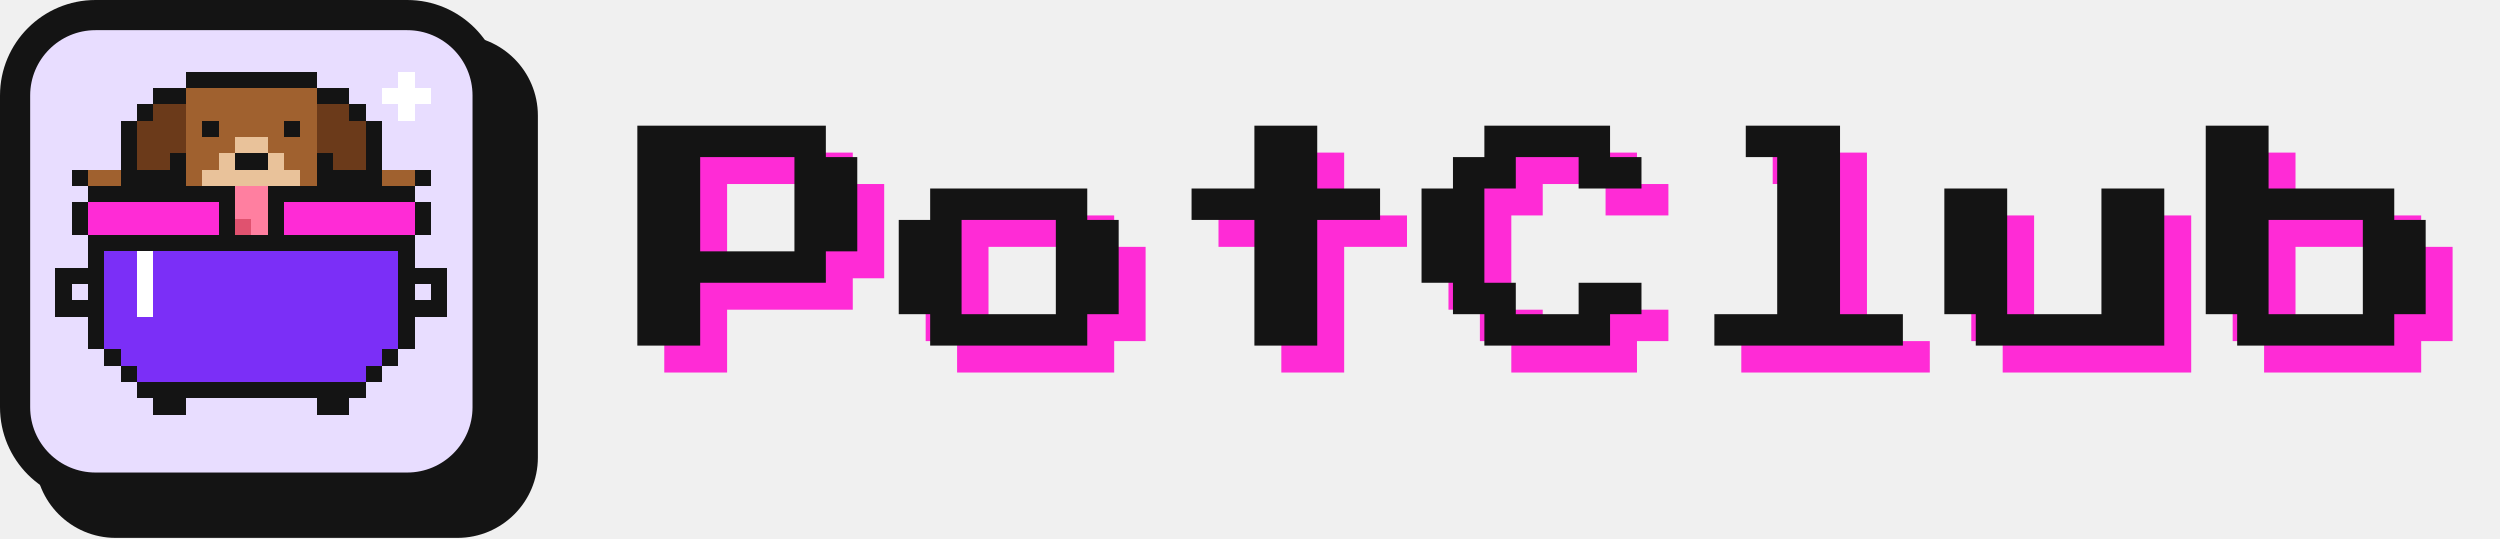
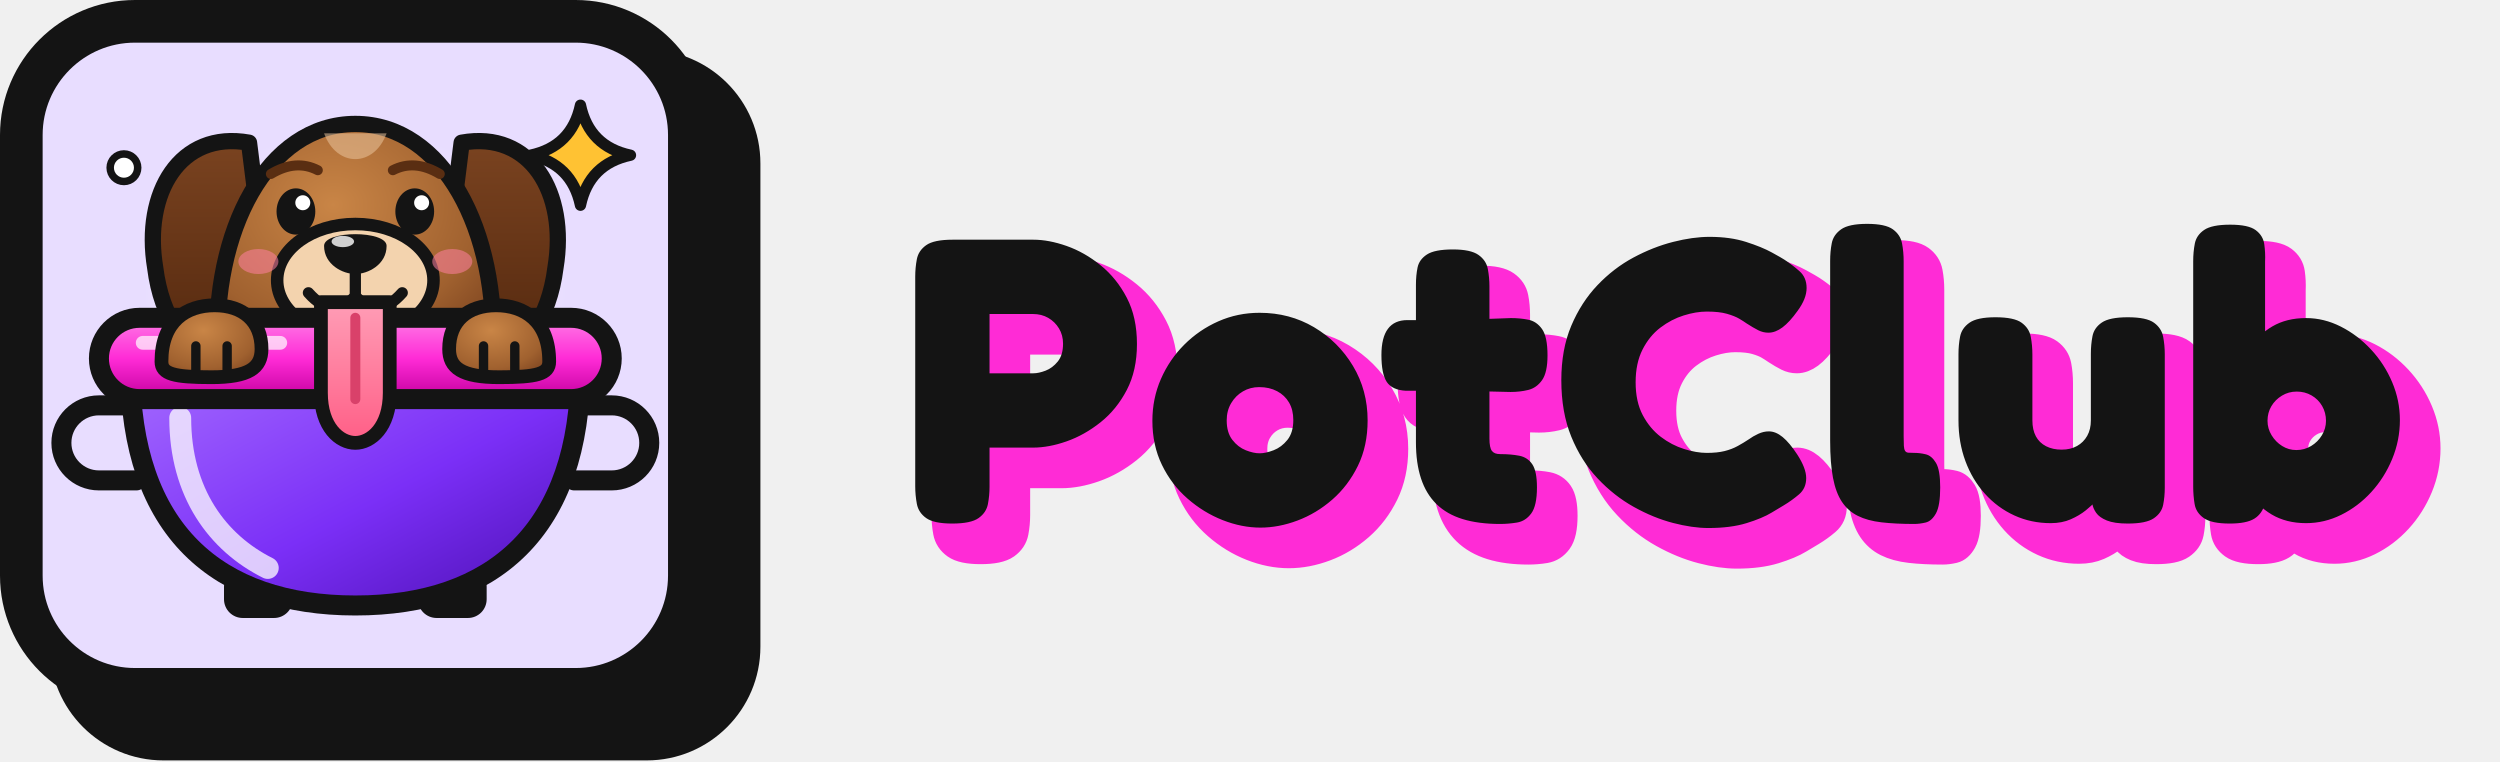
- <svg xmlns="http://www.w3.org/2000/svg" viewBox="0 0 557 120" width="557" height="120" role="img" aria-labelledby="t">
+ <svg xmlns="http://www.w3.org/2000/svg" viewBox="0 0 394 120" width="394" height="120" role="img" aria-labelledby="t">
+   <defs>
+     <linearGradient id="potBody" x1="0" y1="0" x2="1" y2="1">
+       <stop offset="0" stop-color="#A46BFF" />
+       <stop offset=".55" stop-color="#7B2FF7" />
+       <stop offset="1" stop-color="#4B0FB0" />
+     </linearGradient>
+     <linearGradient id="rim" x1="0" y1="0" x2="0" y2="1">
+       <stop offset="0" stop-color="#FF7BE6" />
+       <stop offset=".5" stop-color="#FF2BD6" />
+       <stop offset="1" stop-color="#C4009F" />
+     </linearGradient>
+     <radialGradient id="fur" cx=".42" cy=".35" r=".75">
+       <stop offset="0" stop-color="#C98546" />
+       <stop offset=".7" stop-color="#A0612F" />
+       <stop offset="1" stop-color="#7E4520" />
+     </radialGradient>
+     <linearGradient id="ear" x1="0" y1="0" x2="0" y2="1">
+       <stop offset="0" stop-color="#7A4320" />
+       <stop offset="1" stop-color="#55290F" />
+     </linearGradient>
+     <linearGradient id="tongue" x1="0" y1="0" x2="0" y2="1">
+       <stop offset="0" stop-color="#FF9DB6" />
+       <stop offset="1" stop-color="#FF5E86" />
+     </linearGradient>
+     <radialGradient id="glow" cx=".5" cy=".5" r=".5">
+       <stop offset="0" stop-color="#FFFFFF" stop-opacity=".85" />
+       <stop offset="1" stop-color="#FFFFFF" stop-opacity="0" />
+     </radialGradient>
+   </defs>
  <rect x="7.84" y="7.84" width="112" height="112" rx="17.92" fill="#141414" />
  <rect x="3.36" y="3.36" width="105.28" height="105.28" rx="17.92" fill="#E8DDFF" stroke="#141414" stroke-width="6.72" />
-   <g shape-rendering="crispEdges">
-     <rect x="41.44" y="15.96" width="29.12" height="3.64" fill="#141414" />
-     <rect x="88.76" y="15.96" width="3.64" height="3.64" fill="#FFFFFF" />
-     <rect x="34.16" y="19.6" width="7.28" height="3.64" fill="#141414" />
-     <rect x="41.44" y="19.6" width="29.12" height="3.64" fill="#A0612F" />
-     <rect x="70.56" y="19.6" width="7.28" height="3.64" fill="#141414" />
-     <rect x="85.12" y="19.6" width="10.92" height="3.64" fill="#FFFFFF" />
-     <rect x="30.52" y="23.24" width="3.64" height="3.64" fill="#141414" />
-     <rect x="34.16" y="23.24" width="7.28" height="3.64" fill="#6B3A1A" />
-     <rect x="41.44" y="23.24" width="29.12" height="3.64" fill="#A0612F" />
-     <rect x="70.56" y="23.24" width="7.28" height="3.64" fill="#6B3A1A" />
-     <rect x="77.84" y="23.24" width="3.64" height="3.64" fill="#141414" />
-     <rect x="88.76" y="23.24" width="3.64" height="3.64" fill="#FFFFFF" />
-     <rect x="26.88" y="26.88" width="3.64" height="3.64" fill="#141414" />
-     <rect x="30.52" y="26.88" width="10.92" height="3.64" fill="#6B3A1A" />
-     <rect x="41.44" y="26.88" width="3.64" height="3.64" fill="#A0612F" />
-     <rect x="45.08" y="26.88" width="3.64" height="3.64" fill="#141414" />
-     <rect x="48.72" y="26.88" width="14.56" height="3.64" fill="#A0612F" />
-     <rect x="63.28" y="26.88" width="3.64" height="3.64" fill="#141414" />
-     <rect x="66.92" y="26.88" width="3.64" height="3.64" fill="#A0612F" />
-     <rect x="70.56" y="26.88" width="10.92" height="3.64" fill="#6B3A1A" />
-     <rect x="81.48" y="26.88" width="3.64" height="3.64" fill="#141414" />
-     <rect x="26.88" y="30.52" width="3.64" height="3.64" fill="#141414" />
-     <rect x="30.52" y="30.52" width="10.92" height="3.64" fill="#6B3A1A" />
-     <rect x="41.44" y="30.52" width="10.92" height="3.64" fill="#A0612F" />
-     <rect x="52.36" y="30.52" width="7.28" height="3.64" fill="#E9C29A" />
-     <rect x="59.64" y="30.52" width="10.92" height="3.64" fill="#A0612F" />
-     <rect x="70.56" y="30.52" width="10.92" height="3.64" fill="#6B3A1A" />
-     <rect x="81.48" y="30.52" width="3.64" height="3.64" fill="#141414" />
-     <rect x="26.88" y="34.16" width="3.64" height="3.64" fill="#141414" />
-     <rect x="30.52" y="34.16" width="7.28" height="3.64" fill="#6B3A1A" />
-     <rect x="37.8" y="34.16" width="3.64" height="3.64" fill="#141414" />
-     <rect x="41.44" y="34.16" width="7.28" height="3.64" fill="#A0612F" />
-     <rect x="48.72" y="34.16" width="3.64" height="3.64" fill="#E9C29A" />
-     <rect x="52.36" y="34.16" width="7.28" height="3.64" fill="#141414" />
-     <rect x="59.64" y="34.16" width="3.64" height="3.64" fill="#E9C29A" />
-     <rect x="63.28" y="34.16" width="7.28" height="3.64" fill="#A0612F" />
-     <rect x="70.56" y="34.16" width="3.64" height="3.64" fill="#141414" />
-     <rect x="74.2" y="34.16" width="7.28" height="3.64" fill="#6B3A1A" />
-     <rect x="81.48" y="34.16" width="3.64" height="3.64" fill="#141414" />
-     <rect x="15.96" y="37.8" width="3.64" height="3.64" fill="#141414" />
-     <rect x="19.6" y="37.8" width="7.28" height="3.64" fill="#A0612F" />
-     <rect x="26.88" y="37.8" width="14.56" height="3.64" fill="#141414" />
-     <rect x="41.44" y="37.8" width="3.64" height="3.64" fill="#A0612F" />
-     <rect x="45.08" y="37.8" width="21.84" height="3.64" fill="#E9C29A" />
-     <rect x="66.92" y="37.8" width="3.64" height="3.64" fill="#A0612F" />
-     <rect x="70.56" y="37.8" width="14.56" height="3.64" fill="#141414" />
-     <rect x="85.12" y="37.8" width="7.28" height="3.64" fill="#A0612F" />
-     <rect x="92.4" y="37.8" width="3.64" height="3.64" fill="#141414" />
-     <rect x="19.6" y="41.44" width="32.76" height="3.64" fill="#141414" />
-     <rect x="52.36" y="41.44" width="7.28" height="3.64" fill="#FF7FA0" />
-     <rect x="59.64" y="41.44" width="32.76" height="3.64" fill="#141414" />
-     <rect x="15.96" y="45.08" width="3.64" height="3.64" fill="#141414" />
-     <rect x="19.6" y="45.08" width="29.12" height="3.64" fill="#FF2BD6" />
-     <rect x="48.72" y="45.08" width="3.64" height="3.64" fill="#141414" />
-     <rect x="52.36" y="45.08" width="7.28" height="3.64" fill="#FF7FA0" />
-     <rect x="59.64" y="45.08" width="3.64" height="3.64" fill="#141414" />
-     <rect x="63.28" y="45.08" width="29.12" height="3.64" fill="#FF2BD6" />
-     <rect x="92.4" y="45.08" width="3.64" height="3.64" fill="#141414" />
-     <rect x="15.96" y="48.72" width="3.64" height="3.64" fill="#141414" />
-     <rect x="19.6" y="48.72" width="29.12" height="3.64" fill="#FF2BD6" />
-     <rect x="48.72" y="48.72" width="3.64" height="3.64" fill="#141414" />
-     <rect x="52.36" y="48.72" width="3.64" height="3.64" fill="#E0526F" />
-     <rect x="56" y="48.72" width="3.64" height="3.64" fill="#FF7FA0" />
-     <rect x="59.64" y="48.72" width="3.64" height="3.64" fill="#141414" />
-     <rect x="63.28" y="48.72" width="29.12" height="3.64" fill="#FF2BD6" />
-     <rect x="92.4" y="48.72" width="3.64" height="3.64" fill="#141414" />
-     <rect x="19.6" y="52.36" width="72.8" height="3.64" fill="#141414" />
-     <rect x="19.6" y="56" width="3.64" height="3.64" fill="#141414" />
-     <rect x="23.24" y="56" width="7.28" height="3.64" fill="#7B2FF7" />
-     <rect x="30.52" y="56" width="3.64" height="3.64" fill="#FFFFFF" />
-     <rect x="34.16" y="56" width="54.6" height="3.64" fill="#7B2FF7" />
-     <rect x="88.76" y="56" width="3.64" height="3.64" fill="#141414" />
-     <rect x="12.32" y="59.64" width="10.92" height="3.64" fill="#141414" />
-     <rect x="23.24" y="59.64" width="7.28" height="3.64" fill="#7B2FF7" />
-     <rect x="30.52" y="59.64" width="3.64" height="3.64" fill="#FFFFFF" />
-     <rect x="34.16" y="59.64" width="54.6" height="3.64" fill="#7B2FF7" />
-     <rect x="88.76" y="59.64" width="10.92" height="3.64" fill="#141414" />
-     <rect x="12.32" y="63.28" width="3.64" height="3.64" fill="#141414" />
-     <rect x="19.6" y="63.28" width="3.64" height="3.64" fill="#141414" />
-     <rect x="23.24" y="63.28" width="7.28" height="3.64" fill="#7B2FF7" />
-     <rect x="30.52" y="63.28" width="3.64" height="3.64" fill="#FFFFFF" />
-     <rect x="34.16" y="63.28" width="54.6" height="3.64" fill="#7B2FF7" />
-     <rect x="88.76" y="63.28" width="3.64" height="3.64" fill="#141414" />
-     <rect x="96.04" y="63.28" width="3.64" height="3.64" fill="#141414" />
-     <rect x="12.32" y="66.92" width="10.92" height="3.64" fill="#141414" />
-     <rect x="23.24" y="66.92" width="7.28" height="3.64" fill="#7B2FF7" />
-     <rect x="30.52" y="66.92" width="3.64" height="3.64" fill="#FFFFFF" />
-     <rect x="34.16" y="66.92" width="54.6" height="3.64" fill="#7B2FF7" />
-     <rect x="88.76" y="66.92" width="10.92" height="3.64" fill="#141414" />
-     <rect x="19.6" y="70.56" width="3.64" height="3.64" fill="#141414" />
-     <rect x="23.24" y="70.56" width="65.52" height="3.64" fill="#7B2FF7" />
-     <rect x="88.76" y="70.56" width="3.64" height="3.64" fill="#141414" />
-     <rect x="19.6" y="74.2" width="3.64" height="3.64" fill="#141414" />
-     <rect x="23.24" y="74.2" width="65.52" height="3.64" fill="#7B2FF7" />
-     <rect x="88.76" y="74.2" width="3.64" height="3.64" fill="#141414" />
-     <rect x="23.24" y="77.84" width="3.64" height="3.64" fill="#141414" />
-     <rect x="26.88" y="77.84" width="58.24" height="3.64" fill="#7B2FF7" />
-     <rect x="85.12" y="77.84" width="3.64" height="3.64" fill="#141414" />
-     <rect x="26.88" y="81.48" width="3.64" height="3.64" fill="#141414" />
-     <rect x="30.52" y="81.48" width="50.96" height="3.64" fill="#7B2FF7" />
-     <rect x="81.48" y="81.48" width="3.64" height="3.64" fill="#141414" />
-     <rect x="30.52" y="85.12" width="50.96" height="3.64" fill="#141414" />
-     <rect x="34.16" y="88.76" width="7.28" height="3.64" fill="#141414" />
-     <rect x="70.56" y="88.76" width="7.28" height="3.64" fill="#141414" />
+   <g transform="translate(6.72 6.72) scale(0.9856)">
+     <ellipse cx="50" cy="40" rx="34" ry="26" fill="url(#glow)" />
+     <path d="M14 58 h-5 a6 6 0 0 0 0 12 h6" fill="none" stroke="#141414" stroke-linejoin="round" stroke-linecap="round" stroke-width="3.2" />
+     <path d="M86 58 h5 a6 6 0 0 1 0 12 h-6" fill="none" stroke="#141414" stroke-linejoin="round" stroke-linecap="round" stroke-width="3.2" />
+     <rect x="29" y="84" width="11" height="8" rx="3" fill="#141414" />
+     <rect x="60" y="84" width="11" height="8" rx="3" fill="#141414" />
+     <path d="M14 52 C14 78 28 90 50 90 C72 90 86 78 86 52 Z" fill="url(#potBody)" stroke="#141414" stroke-linejoin="round" stroke-linecap="round" stroke-width="3.2" />
+     <path d="M22 60 C22 72 28 80 36 84" fill="none" stroke="#FFFFFF" stroke-opacity=".75" stroke-width="3.5" stroke-linecap="round" />
+     <circle cx="23" cy="56" r="1.8" fill="#FFFFFF" fill-opacity=".8" />
+     <path d="M33 16 C22 14 16 24 18 36 C19 44 23 50 28 49 C33 48 34 40 35 32 Z" fill="url(#ear)" stroke="#141414" stroke-linejoin="round" stroke-linecap="round" stroke-width="2.6" />
+     <path d="M67 16 C78 14 84 24 82 36 C81 44 77 50 72 49 C67 48 66 40 65 32 Z" fill="url(#ear)" stroke="#141414" stroke-linejoin="round" stroke-linecap="round" stroke-width="2.6" />
+     <path d="M28 50 C27 30 36 13 50 13 C64 13 73 30 72 50 Z" fill="url(#fur)" stroke="#141414" stroke-linejoin="round" stroke-linecap="round" stroke-width="2.6" />
+     <path d="M45 14.5 C47 20 53 20 55 14.5" fill="#E9C29A" fill-opacity=".55" />
+     <ellipse cx="50" cy="38" rx="12.5" ry="9" fill="#F3D3AE" stroke="#141414" stroke-linejoin="round" stroke-linecap="round" stroke-width="2" />
+     <ellipse cx="40.5" cy="27" rx="3.1" ry="3.7" fill="#141414" />
+     <ellipse cx="59.5" cy="27" rx="3.1" ry="3.7" fill="#141414" />
+     <circle cx="41.6" cy="25.6" r="1.2" fill="#FFFFFF" />
+     <circle cx="60.6" cy="25.6" r="1.2" fill="#FFFFFF" />
+     <path d="M36.5 21 Q40.5 18.6 44 20.4" fill="none" stroke="#5A2E12" stroke-width="1.6" stroke-linecap="round" />
+     <path d="M63.5 21 Q59.5 18.6 56 20.4" fill="none" stroke="#5A2E12" stroke-width="1.6" stroke-linecap="round" />
+     <ellipse cx="34.5" cy="35" rx="3.2" ry="2" fill="#FF7FA0" fill-opacity=".55" />
+     <ellipse cx="65.5" cy="35" rx="3.2" ry="2" fill="#FF7FA0" fill-opacity=".55" />
+     <path d="M45 32.5 C45 30 55 30 55 32.5 C55 35.5 52 37 50 37 C48 37 45 35.5 45 32.5 Z" fill="#141414" />
+     <ellipse cx="48" cy="31.8" rx="1.8" ry=".9" fill="#FFFFFF" fill-opacity=".8" />
+     <path d="M50 37 V40" stroke="#141414" stroke-linejoin="round" stroke-linecap="round" stroke-width="1.8" fill="none" />
+     <path d="M42.5 40 Q46.5 44.5 50 40.5 Q53.5 44.5 57.5 40" stroke="#141414" stroke-linejoin="round" stroke-linecap="round" stroke-width="1.8" fill="none" />
+     <rect x="9" y="44" width="82" height="13" rx="6.5" fill="url(#rim)" stroke="#141414" stroke-linejoin="round" stroke-linecap="round" stroke-width="3.2" />
+     <path d="M16 48 H38" stroke="#FFFFFF" stroke-opacity=".7" stroke-width="2.2" stroke-linecap="round" />
+     <path d="M44.5 41.5 C44.5 41.5 55.5 41.5 55.5 41.5 L55.5 56 C55.5 61.5 52.5 64 50 64 C47.5 64 44.5 61.5 44.5 56 Z" fill="url(#tongue)" stroke="#141414" stroke-linejoin="round" stroke-linecap="round" stroke-width="2.2" />
+     <path d="M50 44 V57" stroke="#D9416A" stroke-width="1.6" stroke-linecap="round" />
+     <g stroke="#141414" stroke-linejoin="round" stroke-linecap="round" stroke-width="2.2">
+       <path d="M19 51 C19 44.5 23 42 27.5 42 C32 42 35 44.5 35 49 C35 52 33 53.5 27 53.5 C21 53.5 19 53 19 51 Z" fill="url(#fur)" />
+       <path d="M81 51 C81 44.5 77 42 72.5 42 C68 42 65 44.5 65 49 C65 52 67 53.5 73 53.5 C79 53.5 81 53 81 51 Z" fill="url(#fur)" />
+       <path d="M24.5 48.5 V52.5 M29.5 48.5 V52.5 M70.5 48.5 V52.5 M75.5 48.5 V52.5" fill="none" stroke-width="1.5" />
+     </g>
+     <path d="M86 10 Q87.4 16.6 94 18 Q87.4 19.4 86 26 Q84.6 19.4 78 18 Q84.6 16.6 86 10 Z" fill="#FFC233" stroke="#141414" stroke-linejoin="round" stroke-linecap="round" stroke-width="1.8" />
+     <circle cx="13" cy="20" r="2.2" fill="#FFFFFF" stroke="#141414" stroke-linejoin="round" stroke-linecap="round" stroke-width="1.2" />
  </g>
-   <path d="M148.0 83.0V34.0H190.0V41.0H197.0V62.0H190.0V69.0H162.0V83.0ZM162.0 62.0H183.0V41.0H162.0ZM213.24 83.0V76.0H206.24V55.0H213.24V48.0H248.24V55.0H255.24V76.0H248.24V83.0ZM220.24 76.0H241.24V55.0H220.24ZM285.48 83.0V55.0H271.48V48.0H285.48V34.0H299.48V48.0H313.48V55.0H299.48V83.0ZM336.72 83.0V76.0H329.72V69.0H322.72V48.0H329.72V41.0H336.72V34.0H364.72V41.0H371.72V48.0H357.72V41.0H343.72V48.0H336.72V69.0H343.72V76.0H357.72V69.0H371.72V76.0H364.72V83.0ZM387.96 83.0V76.0H401.96V41.0H394.96V34.0H415.96V76.0H429.96V83.0ZM446.2 83.0V76.0H439.2V48.0H453.2V76.0H474.2V48.0H488.2V83.0ZM504.44 83.0V76.0H497.44V34.0H511.44V48.0H539.44V55.0H546.44V76.0H539.44V83.0ZM511.44 76.0H532.44V55.0H511.44Z" fill="#FF2BD6" />
-   <path d="M142.0 77.0V28.0H184.0V35.0H191.0V56.0H184.0V63.0H156.0V77.0ZM156.0 56.0H177.0V35.0H156.0ZM207.24 77.0V70.0H200.24V49.0H207.24V42.0H242.24V49.0H249.24V70.0H242.24V77.0ZM214.24 70.0H235.24V49.0H214.24ZM279.48 77.0V49.0H265.48V42.0H279.48V28.0H293.48V42.0H307.48V49.0H293.48V77.0ZM330.72 77.0V70.0H323.72V63.0H316.72V42.0H323.72V35.0H330.72V28.0H358.72V35.0H365.72V42.0H351.72V35.0H337.72V42.0H330.72V63.0H337.72V70.0H351.72V63.0H365.72V70.0H358.72V77.0ZM381.96 77.0V70.0H395.96V35.0H388.96V28.0H409.96V70.0H423.96V77.0ZM440.2 77.0V70.0H433.2V42.0H447.2V70.0H468.2V42.0H482.2V77.0ZM498.44 77.0V70.0H491.44V28.0H505.44V42.0H533.44V49.0H540.44V70.0H533.44V77.0ZM505.44 70.0H526.44V49.0H505.44Z" fill="#141414" />
+   <path d="M154.544 86.992Q151.664 86.992 150.448 86.128Q149.232 85.264 148.976 83.888Q148.72 82.512 148.72 81.104V48.08Q148.72 46.672 148.976 45.328Q149.232 43.984 150.448 43.12Q151.664 42.256 154.608 42.256H167.344Q169.776 42.256 172.592 43.248Q175.408 44.24 177.936 46.288Q180.464 48.336 182.064 51.408Q183.664 54.48 183.664 58.704Q183.664 62.864 182.064 65.936Q180.464 69.008 177.936 71.024Q175.408 73.04 172.592 74.032Q169.776 75.024 167.28 75.024H160.432V81.168Q160.432 82.576 160.176 83.92Q159.92 85.264 158.704 86.128Q157.488 86.992 154.544 86.992ZM160.432 63.312H167.344Q168.176 63.312 169.264 62.896Q170.352 62.48 171.184 61.456Q172.016 60.432 172.016 58.64Q172.016 57.296 171.376 56.24Q170.736 55.184 169.68 54.576Q168.624 53.968 167.28 53.968H160.432ZM203.12 87.632Q200.176 87.632 197.168 86.448Q194.16 85.264 191.632 83.056Q189.104 80.848 187.6 77.744Q186.096 74.64 186.096 70.8Q186.096 67.28 187.44 64.208Q188.784 61.136 191.12 58.8Q193.456 56.464 196.496 55.12Q199.536 53.776 202.992 53.776Q207.728 53.776 211.568 56.048Q215.408 58.32 217.712 62.16Q220.016 66.0 220.016 70.736Q220.016 74.768 218.48 77.904Q216.944 81.04 214.448 83.216Q211.952 85.392 208.976 86.512Q206.0 87.632 203.12 87.632ZM202.992 75.92Q203.952 75.92 205.2 75.44Q206.448 74.96 207.376 73.808Q208.304 72.656 208.304 70.672Q208.304 69.072 207.632 67.92Q206.96 66.768 205.744 66.128Q204.528 65.488 202.928 65.488Q201.52 65.488 200.368 66.16Q199.216 66.832 198.512 68.016Q197.808 69.2 197.808 70.736Q197.808 72.656 198.704 73.808Q199.6 74.96 200.816 75.44Q202.032 75.92 202.992 75.92ZM240.88 87.056Q237.488 87.056 234.992 86.288Q232.496 85.52 230.864 83.92Q229.232 82.32 228.432 79.888Q227.632 77.456 227.632 74.192V49.36Q227.632 47.888 227.888 46.64Q228.144 45.392 229.36 44.592Q230.576 43.792 233.456 43.792Q236.272 43.792 237.488 44.656Q238.704 45.52 238.96 46.864Q239.216 48.208 239.216 49.616V73.616Q239.216 74.32 239.312 74.8Q239.408 75.28 239.6 75.536Q239.792 75.792 240.112 75.92Q240.432 76.048 240.944 76.048Q242.608 76.048 243.92 76.304Q245.232 76.56 245.968 77.648Q246.704 78.736 246.704 81.296Q246.704 84.176 245.808 85.392Q244.912 86.608 243.568 86.832Q242.224 87.056 240.88 87.056ZM226.288 54.928H233.776L242.608 54.608Q244.016 54.608 245.328 54.864Q246.64 55.12 247.504 56.336Q248.368 57.552 248.368 60.496Q248.368 63.184 247.504 64.4Q246.64 65.616 245.328 65.936Q244.016 66.256 242.544 66.256L234.416 66.064H226.032Q223.856 65.936 223.024 64.656Q222.192 63.376 222.192 60.432Q222.192 57.68 223.216 56.304Q224.24 54.928 226.288 54.928ZM273.712 87.696Q271.216 87.696 268.144 86.896Q265.072 86.096 261.968 84.368Q258.864 82.64 256.272 79.888Q253.68 77.136 252.112 73.296Q250.544 69.456 250.544 64.4Q250.544 59.536 252.112 55.824Q253.68 52.112 256.24 49.424Q258.8 46.736 261.904 45.072Q265.008 43.408 268.144 42.608Q271.28 41.808 273.904 41.808Q277.168 41.808 279.664 42.608Q282.16 43.408 283.728 44.272Q285.296 45.136 285.68 45.392Q286.96 46.224 288.08 47.216Q289.2 48.208 289.2 49.872Q289.2 50.704 288.848 51.6Q288.496 52.496 287.792 53.456Q286.512 55.248 285.392 56.08Q284.272 56.912 283.184 56.912Q282.352 56.912 281.584 56.528Q280.816 56.144 279.728 55.44Q279.28 55.12 278.576 54.704Q277.872 54.288 276.656 53.936Q275.44 53.584 273.456 53.584Q271.792 53.584 269.84 54.192Q267.888 54.8 266.16 56.112Q264.432 57.424 263.344 59.568Q262.256 61.712 262.256 64.72Q262.256 67.792 263.376 69.904Q264.496 72.016 266.224 73.328Q267.952 74.64 269.904 75.248Q271.856 75.856 273.456 75.856Q275.12 75.856 276.272 75.568Q277.424 75.28 278.352 74.768Q279.28 74.256 280.048 73.744Q280.752 73.232 281.584 72.848Q282.416 72.464 283.248 72.464Q284.336 72.464 285.424 73.36Q286.512 74.256 287.728 76.112Q288.432 77.2 288.784 78.128Q289.136 79.056 289.136 79.824Q289.136 81.424 288.016 82.384Q286.896 83.344 285.616 84.112Q285.168 84.368 283.696 85.264Q282.224 86.16 279.728 86.928Q277.232 87.696 273.712 87.696ZM306.16 87.056Q303.216 87.056 301.008 86.8Q298.8 86.544 297.264 85.776Q295.728 85.008 294.768 83.568Q293.808 82.128 293.36 79.792Q292.912 77.456 292.912 73.936V45.584Q292.912 44.112 293.168 42.8Q293.424 41.488 294.64 40.624Q295.856 39.76 298.736 39.76Q301.616 39.76 302.8 40.624Q303.984 41.488 304.24 42.832Q304.496 44.176 304.496 45.648V73.232Q304.496 74.192 304.528 74.736Q304.56 75.28 304.72 75.536Q304.88 75.792 305.232 75.824Q305.584 75.856 306.224 75.856Q307.056 75.856 307.984 76.08Q308.912 76.304 309.584 77.424Q310.256 78.544 310.256 81.296Q310.256 84.176 309.584 85.392Q308.912 86.608 307.952 86.832Q306.992 87.056 306.16 87.056ZM327.664 86.928Q324.592 86.928 321.936 85.712Q319.28 84.496 317.296 82.288Q315.312 80.08 314.224 77.136Q313.136 74.192 313.136 70.736V60.304Q313.136 58.832 313.392 57.52Q313.648 56.208 314.864 55.344Q316.08 54.48 318.96 54.48Q321.904 54.48 323.088 55.344Q324.272 56.208 324.528 57.552Q324.784 58.896 324.784 60.368V70.736Q324.784 72.208 325.328 73.232Q325.872 74.256 326.928 74.8Q327.984 75.344 329.392 75.344Q330.8 75.344 331.824 74.768Q332.848 74.192 333.424 73.168Q334.0 72.144 334.0 70.736V60.24Q334.0 58.768 334.256 57.456Q334.512 56.144 335.728 55.312Q336.944 54.48 339.824 54.48Q342.768 54.48 343.952 55.344Q345.136 56.208 345.392 57.552Q345.648 58.896 345.648 60.304V81.36Q345.648 82.768 345.392 84.048Q345.136 85.328 343.92 86.16Q342.704 86.992 339.824 86.992Q337.712 86.992 336.528 86.512Q335.344 86.032 334.832 85.296Q334.32 84.56 334.224 83.824Q334.128 83.088 334.128 82.576L335.216 82.896Q335.216 82.896 334.704 83.504Q334.192 84.112 333.2 84.912Q332.208 85.712 330.832 86.32Q329.456 86.928 327.664 86.928ZM367.92 86.928Q364.784 86.928 362.48 85.552Q360.176 84.176 358.704 81.84Q357.232 79.504 356.528 76.592Q355.824 73.68 355.888 70.544Q355.952 67.472 356.688 64.592Q357.424 61.712 358.896 59.472Q360.368 57.232 362.608 55.92Q364.848 54.608 367.92 54.608Q370.736 54.608 373.392 55.952Q376.048 57.296 378.16 59.568Q380.272 61.84 381.488 64.72Q382.704 67.6 382.704 70.672Q382.704 73.872 381.488 76.816Q380.272 79.76 378.192 82.032Q376.112 84.304 373.456 85.616Q370.8 86.928 367.92 86.928ZM366.384 75.408Q367.664 75.408 368.72 74.768Q369.776 74.128 370.416 73.072Q371.056 72.016 371.056 70.8Q371.056 69.52 370.448 68.464Q369.84 67.408 368.784 66.8Q367.728 66.192 366.448 66.192Q365.168 66.192 364.112 66.832Q363.056 67.472 362.448 68.496Q361.84 69.52 361.84 70.8Q361.84 72.016 362.48 73.072Q363.12 74.128 364.144 74.768Q365.168 75.408 366.384 75.408ZM355.888 86.992Q353.008 86.992 351.792 86.128Q350.576 85.264 350.352 83.92Q350.128 82.576 350.128 81.168V45.648Q350.128 44.176 350.384 42.864Q350.64 41.552 351.856 40.72Q353.072 39.888 355.952 39.888Q358.832 39.888 359.984 40.752Q361.136 41.616 361.328 42.96Q361.52 44.304 361.456 45.712V83.792Q361.008 85.456 359.76 86.224Q358.512 86.992 355.888 86.992Z" fill="#FF2BD6" stroke="#FF2BD6" stroke-width="3.84" stroke-linejoin="round" paint-order="stroke" />
+   <path d="M150.064 82.512Q147.184 82.512 145.968 81.648Q144.752 80.784 144.496 79.408Q144.24 78.032 144.24 76.624V43.6Q144.24 42.192 144.496 40.848Q144.752 39.504 145.968 38.64Q147.184 37.776 150.128 37.776H162.864Q165.296 37.776 168.112 38.768Q170.928 39.76 173.456 41.808Q175.984 43.856 177.584 46.928Q179.184 50.0 179.184 54.224Q179.184 58.384 177.584 61.456Q175.984 64.528 173.456 66.544Q170.928 68.56 168.112 69.552Q165.296 70.544 162.8 70.544H155.952V76.688Q155.952 78.096 155.696 79.44Q155.44 80.784 154.224 81.648Q153.008 82.512 150.064 82.512ZM155.952 58.832H162.864Q163.696 58.832 164.784 58.416Q165.872 58.0 166.704 56.976Q167.536 55.952 167.536 54.16Q167.536 52.816 166.896 51.76Q166.256 50.704 165.2 50.096Q164.144 49.488 162.8 49.488H155.952ZM198.64 83.152Q195.696 83.152 192.688 81.968Q189.68 80.784 187.152 78.576Q184.624 76.368 183.12 73.264Q181.616 70.16 181.616 66.32Q181.616 62.8 182.96 59.728Q184.304 56.656 186.64 54.32Q188.976 51.984 192.016 50.64Q195.056 49.296 198.512 49.296Q203.248 49.296 207.088 51.568Q210.928 53.84 213.232 57.68Q215.536 61.52 215.536 66.256Q215.536 70.288 214.0 73.424Q212.464 76.56 209.968 78.736Q207.472 80.912 204.496 82.032Q201.52 83.152 198.64 83.152ZM198.512 71.44Q199.472 71.44 200.72 70.96Q201.968 70.48 202.896 69.328Q203.824 68.176 203.824 66.192Q203.824 64.592 203.152 63.44Q202.48 62.288 201.264 61.648Q200.048 61.008 198.448 61.008Q197.04 61.008 195.888 61.68Q194.736 62.352 194.032 63.536Q193.328 64.72 193.328 66.256Q193.328 68.176 194.224 69.328Q195.12 70.48 196.336 70.96Q197.552 71.44 198.512 71.44ZM236.4 82.576Q233.008 82.576 230.512 81.808Q228.016 81.04 226.384 79.44Q224.752 77.84 223.952 75.408Q223.152 72.976 223.152 69.712V44.88Q223.152 43.408 223.408 42.16Q223.664 40.912 224.88 40.112Q226.096 39.312 228.976 39.312Q231.792 39.312 233.008 40.176Q234.224 41.04 234.48 42.384Q234.736 43.728 234.736 45.136V69.136Q234.736 69.84 234.832 70.32Q234.928 70.8 235.12 71.056Q235.312 71.312 235.632 71.44Q235.952 71.568 236.464 71.568Q238.128 71.568 239.44 71.824Q240.752 72.08 241.488 73.168Q242.224 74.256 242.224 76.816Q242.224 79.696 241.328 80.912Q240.432 82.128 239.088 82.352Q237.744 82.576 236.4 82.576ZM221.808 50.448H229.296L238.128 50.128Q239.536 50.128 240.848 50.384Q242.16 50.64 243.024 51.856Q243.888 53.072 243.888 56.016Q243.888 58.704 243.024 59.92Q242.16 61.136 240.848 61.456Q239.536 61.776 238.064 61.776L229.936 61.584H221.552Q219.376 61.456 218.544 60.176Q217.712 58.896 217.712 55.952Q217.712 53.2 218.736 51.824Q219.76 50.448 221.808 50.448ZM269.232 83.216Q266.736 83.216 263.664 82.416Q260.592 81.616 257.488 79.888Q254.384 78.16 251.792 75.408Q249.2 72.656 247.632 68.816Q246.064 64.976 246.064 59.92Q246.064 55.056 247.632 51.344Q249.2 47.632 251.76 44.944Q254.32 42.256 257.424 40.592Q260.528 38.928 263.664 38.128Q266.8 37.328 269.424 37.328Q272.688 37.328 275.184 38.128Q277.68 38.928 279.248 39.792Q280.816 40.656 281.2 40.912Q282.48 41.744 283.6 42.736Q284.72 43.728 284.72 45.392Q284.72 46.224 284.368 47.12Q284.016 48.016 283.312 48.976Q282.032 50.768 280.912 51.6Q279.792 52.432 278.704 52.432Q277.872 52.432 277.104 52.048Q276.336 51.664 275.248 50.96Q274.8 50.64 274.096 50.224Q273.392 49.808 272.176 49.456Q270.96 49.104 268.976 49.104Q267.312 49.104 265.36 49.712Q263.408 50.32 261.68 51.632Q259.952 52.944 258.864 55.088Q257.776 57.232 257.776 60.24Q257.776 63.312 258.896 65.424Q260.016 67.536 261.744 68.848Q263.472 70.16 265.424 70.768Q267.376 71.376 268.976 71.376Q270.64 71.376 271.792 71.088Q272.944 70.8 273.872 70.288Q274.8 69.776 275.568 69.264Q276.272 68.752 277.104 68.368Q277.936 67.984 278.768 67.984Q279.856 67.984 280.944 68.88Q282.032 69.776 283.248 71.632Q283.952 72.72 284.304 73.648Q284.656 74.576 284.656 75.344Q284.656 76.944 283.536 77.904Q282.416 78.864 281.136 79.632Q280.688 79.888 279.216 80.784Q277.744 81.68 275.248 82.448Q272.752 83.216 269.232 83.216ZM301.68 82.576Q298.736 82.576 296.528 82.32Q294.32 82.064 292.784 81.296Q291.248 80.528 290.288 79.088Q289.328 77.648 288.88 75.312Q288.432 72.976 288.432 69.456V41.104Q288.432 39.632 288.688 38.32Q288.944 37.008 290.16 36.144Q291.376 35.28 294.256 35.28Q297.136 35.28 298.32 36.144Q299.504 37.008 299.76 38.352Q300.016 39.696 300.016 41.168V68.752Q300.016 69.712 300.048 70.256Q300.08 70.8 300.24 71.056Q300.4 71.312 300.752 71.344Q301.104 71.376 301.744 71.376Q302.576 71.376 303.504 71.6Q304.432 71.824 305.104 72.944Q305.776 74.064 305.776 76.816Q305.776 79.696 305.104 80.912Q304.432 82.128 303.472 82.352Q302.512 82.576 301.68 82.576ZM323.184 82.448Q320.112 82.448 317.456 81.232Q314.8 80.016 312.816 77.808Q310.832 75.6 309.744 72.656Q308.656 69.712 308.656 66.256V55.824Q308.656 54.352 308.912 53.04Q309.168 51.728 310.384 50.864Q311.6 50.0 314.48 50.0Q317.424 50.0 318.608 50.864Q319.792 51.728 320.048 53.072Q320.304 54.416 320.304 55.888V66.256Q320.304 67.728 320.848 68.752Q321.392 69.776 322.448 70.32Q323.504 70.864 324.912 70.864Q326.32 70.864 327.344 70.288Q328.368 69.712 328.944 68.688Q329.52 67.664 329.52 66.256V55.76Q329.52 54.288 329.776 52.976Q330.032 51.664 331.248 50.832Q332.464 50.0 335.344 50.0Q338.288 50.0 339.472 50.864Q340.656 51.728 340.912 53.072Q341.168 54.416 341.168 55.824V76.88Q341.168 78.288 340.912 79.568Q340.656 80.848 339.44 81.68Q338.224 82.512 335.344 82.512Q333.232 82.512 332.048 82.032Q330.864 81.552 330.352 80.816Q329.84 80.08 329.744 79.344Q329.648 78.608 329.648 78.096L330.736 78.416Q330.736 78.416 330.224 79.024Q329.712 79.632 328.72 80.432Q327.728 81.232 326.352 81.84Q324.976 82.448 323.184 82.448ZM363.44 82.448Q360.304 82.448 358.0 81.072Q355.696 79.696 354.224 77.36Q352.752 75.024 352.048 72.112Q351.344 69.2 351.408 66.064Q351.472 62.992 352.208 60.112Q352.944 57.232 354.416 54.992Q355.888 52.752 358.128 51.44Q360.368 50.128 363.44 50.128Q366.256 50.128 368.912 51.472Q371.568 52.816 373.68 55.088Q375.792 57.36 377.008 60.24Q378.224 63.12 378.224 66.192Q378.224 69.392 377.008 72.336Q375.792 75.28 373.712 77.552Q371.632 79.824 368.976 81.136Q366.32 82.448 363.44 82.448ZM361.904 70.928Q363.184 70.928 364.24 70.288Q365.296 69.648 365.936 68.592Q366.576 67.536 366.576 66.32Q366.576 65.04 365.968 63.984Q365.36 62.928 364.304 62.32Q363.248 61.712 361.968 61.712Q360.688 61.712 359.632 62.352Q358.576 62.992 357.968 64.016Q357.36 65.04 357.36 66.32Q357.36 67.536 358.0 68.592Q358.64 69.648 359.664 70.288Q360.688 70.928 361.904 70.928ZM351.408 82.512Q348.528 82.512 347.312 81.648Q346.096 80.784 345.872 79.44Q345.648 78.096 345.648 76.688V41.168Q345.648 39.696 345.904 38.384Q346.16 37.072 347.376 36.24Q348.592 35.408 351.472 35.408Q354.352 35.408 355.504 36.272Q356.656 37.136 356.848 38.48Q357.04 39.824 356.976 41.232V79.312Q356.528 80.976 355.28 81.744Q354.032 82.512 351.408 82.512Z" fill="#141414" />
</svg>
